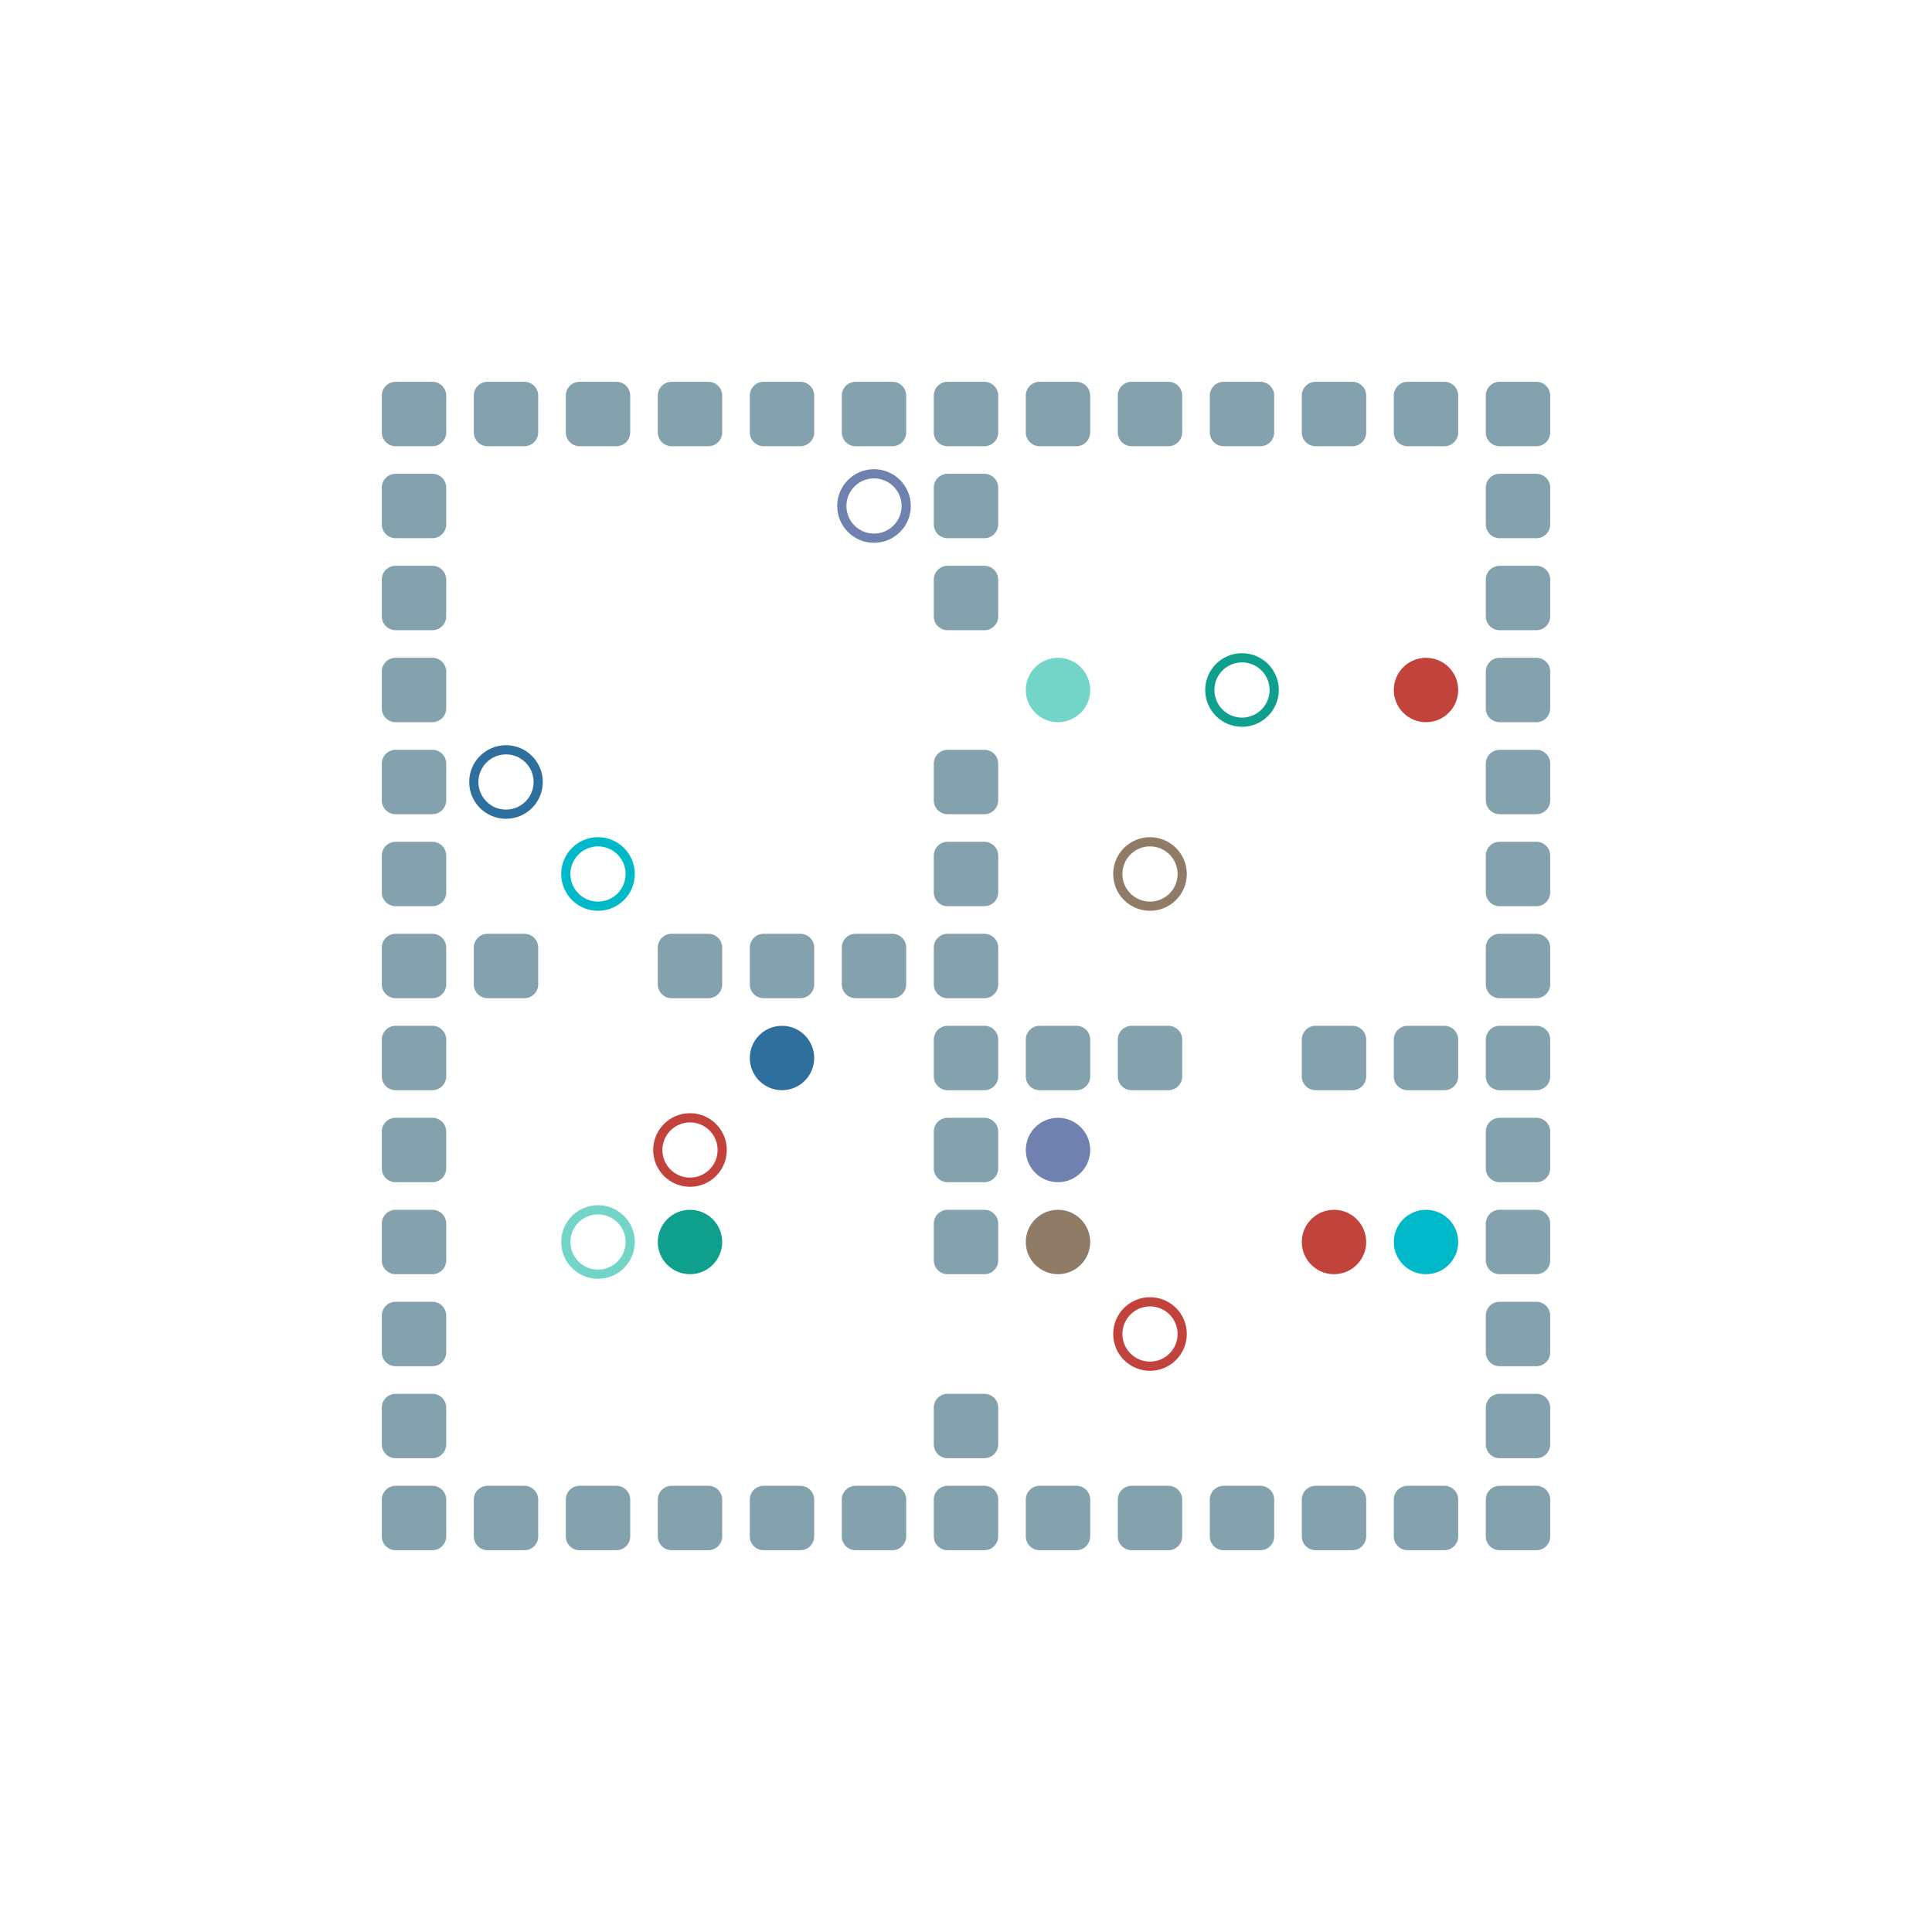
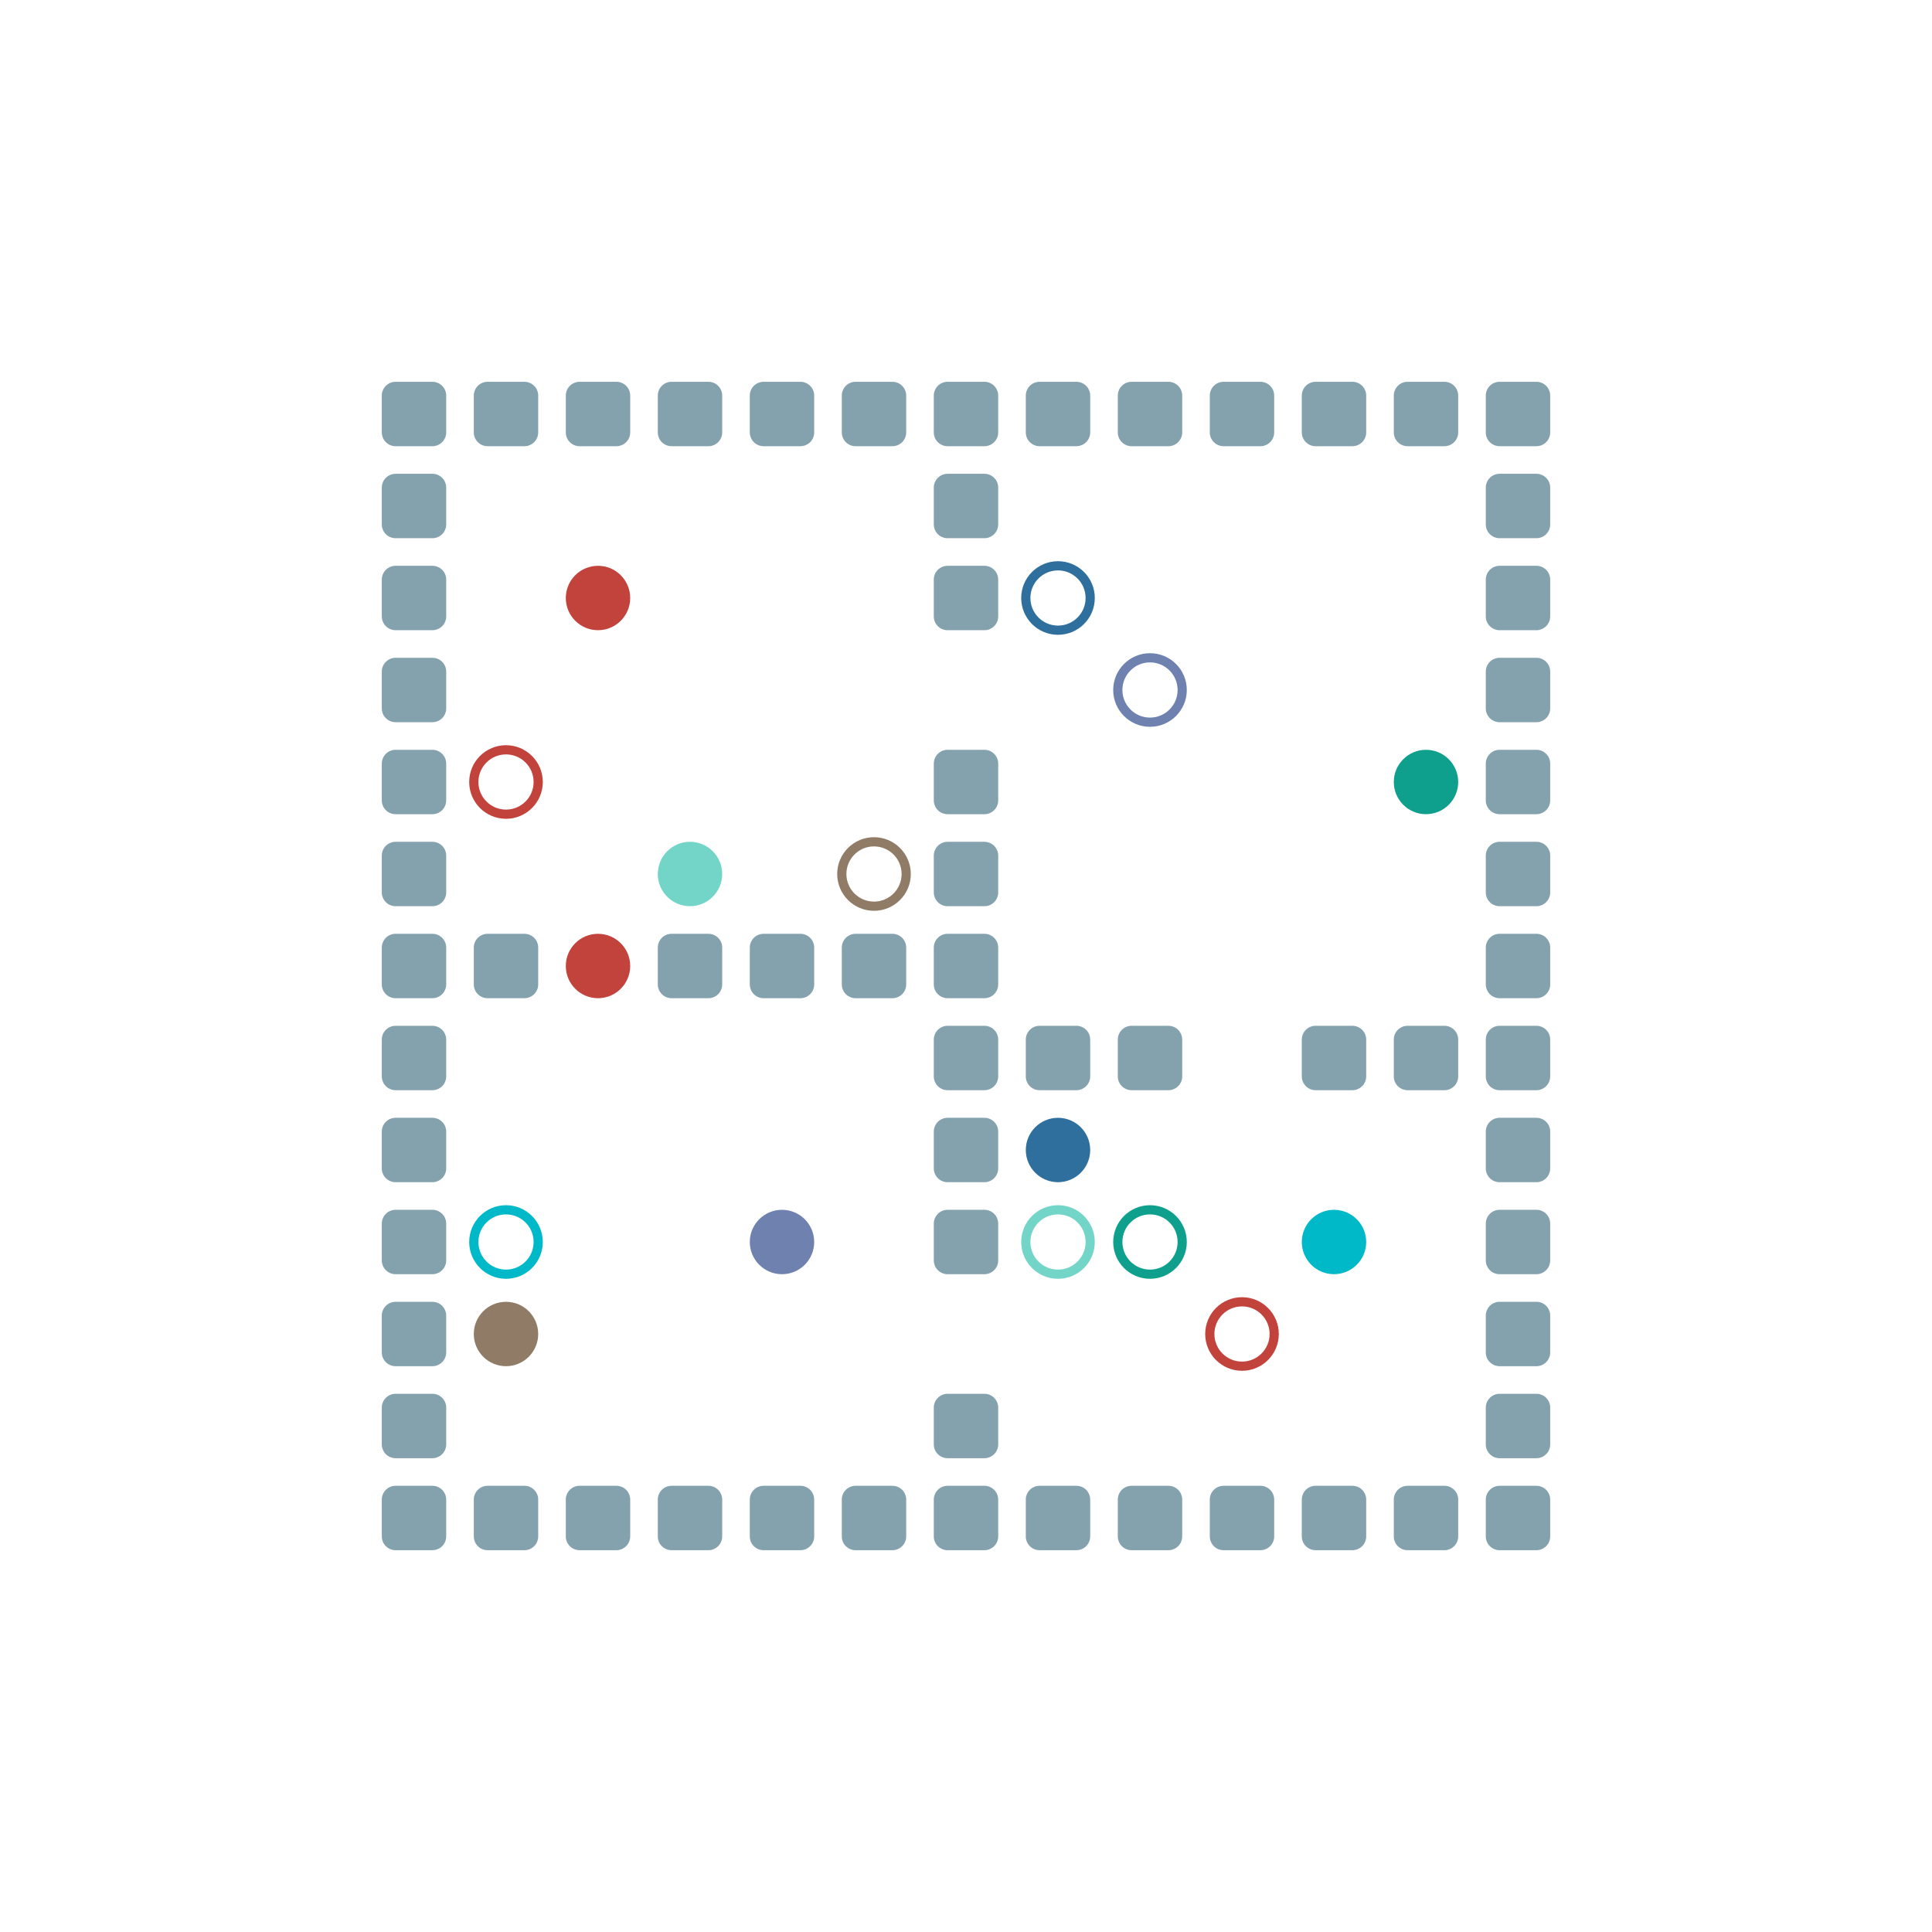
<svg xmlns="http://www.w3.org/2000/svg" width="210" height="210" viewBox="0 -2100 2100 2100">
  <defs>

</defs>
  <rect fill="#84A1AE" height="70" rx="15" width="70" x="415" y="-485" />
  <rect fill="#84A1AE" height="70" rx="15" width="70" x="415" y="-585" />
  <rect fill="#84A1AE" height="70" rx="15" width="70" x="415" y="-685" />
  <rect fill="#84A1AE" height="70" rx="15" width="70" x="415" y="-785" />
  <rect fill="#84A1AE" height="70" rx="15" width="70" x="415" y="-885" />
  <rect fill="#84A1AE" height="70" rx="15" width="70" x="415" y="-985" />
  <rect fill="#84A1AE" height="70" rx="15" width="70" x="415" y="-1085" />
  <rect fill="#84A1AE" height="70" rx="15" width="70" x="415" y="-1185" />
  <rect fill="#84A1AE" height="70" rx="15" width="70" x="415" y="-1285" />
  <rect fill="#84A1AE" height="70" rx="15" width="70" x="415" y="-1385" />
  <rect fill="#84A1AE" height="70" rx="15" width="70" x="415" y="-1485" />
  <rect fill="#84A1AE" height="70" rx="15" width="70" x="415" y="-1585" />
  <rect fill="#84A1AE" height="70" rx="15" width="70" x="415" y="-1685" />
  <rect fill="#84A1AE" height="70" rx="15" width="70" x="515" y="-485" />
  <rect fill="#84A1AE" height="70" rx="15" width="70" x="515" y="-1085" />
  <rect fill="#84A1AE" height="70" rx="15" width="70" x="515" y="-1685" />
  <rect fill="#84A1AE" height="70" rx="15" width="70" x="615" y="-485" />
  <rect fill="#84A1AE" height="70" rx="15" width="70" x="615" y="-1685" />
  <rect fill="#84A1AE" height="70" rx="15" width="70" x="715" y="-485" />
  <rect fill="#84A1AE" height="70" rx="15" width="70" x="715" y="-1085" />
  <rect fill="#84A1AE" height="70" rx="15" width="70" x="715" y="-1685" />
  <rect fill="#84A1AE" height="70" rx="15" width="70" x="815" y="-485" />
  <rect fill="#84A1AE" height="70" rx="15" width="70" x="815" y="-1085" />
  <rect fill="#84A1AE" height="70" rx="15" width="70" x="815" y="-1685" />
  <rect fill="#84A1AE" height="70" rx="15" width="70" x="915" y="-485" />
  <rect fill="#84A1AE" height="70" rx="15" width="70" x="915" y="-1085" />
  <rect fill="#84A1AE" height="70" rx="15" width="70" x="915" y="-1685" />
  <rect fill="#84A1AE" height="70" rx="15" width="70" x="1015" y="-485" />
  <rect fill="#84A1AE" height="70" rx="15" width="70" x="1015" y="-585" />
  <rect fill="#84A1AE" height="70" rx="15" width="70" x="1015" y="-785" />
  <rect fill="#84A1AE" height="70" rx="15" width="70" x="1015" y="-885" />
  <rect fill="#84A1AE" height="70" rx="15" width="70" x="1015" y="-985" />
  <rect fill="#84A1AE" height="70" rx="15" width="70" x="1015" y="-1085" />
  <rect fill="#84A1AE" height="70" rx="15" width="70" x="1015" y="-1185" />
  <rect fill="#84A1AE" height="70" rx="15" width="70" x="1015" y="-1285" />
  <rect fill="#84A1AE" height="70" rx="15" width="70" x="1015" y="-1485" />
  <rect fill="#84A1AE" height="70" rx="15" width="70" x="1015" y="-1585" />
  <rect fill="#84A1AE" height="70" rx="15" width="70" x="1015" y="-1685" />
  <rect fill="#84A1AE" height="70" rx="15" width="70" x="1115" y="-485" />
  <rect fill="#84A1AE" height="70" rx="15" width="70" x="1115" y="-985" />
  <rect fill="#84A1AE" height="70" rx="15" width="70" x="1115" y="-1685" />
  <rect fill="#84A1AE" height="70" rx="15" width="70" x="1215" y="-485" />
  <rect fill="#84A1AE" height="70" rx="15" width="70" x="1215" y="-985" />
  <rect fill="#84A1AE" height="70" rx="15" width="70" x="1215" y="-1685" />
  <rect fill="#84A1AE" height="70" rx="15" width="70" x="1315" y="-485" />
  <rect fill="#84A1AE" height="70" rx="15" width="70" x="1315" y="-1685" />
  <rect fill="#84A1AE" height="70" rx="15" width="70" x="1415" y="-485" />
  <rect fill="#84A1AE" height="70" rx="15" width="70" x="1415" y="-985" />
  <rect fill="#84A1AE" height="70" rx="15" width="70" x="1415" y="-1685" />
  <rect fill="#84A1AE" height="70" rx="15" width="70" x="1515" y="-485" />
  <rect fill="#84A1AE" height="70" rx="15" width="70" x="1515" y="-985" />
  <rect fill="#84A1AE" height="70" rx="15" width="70" x="1515" y="-1685" />
  <rect fill="#84A1AE" height="70" rx="15" width="70" x="1615" y="-485" />
  <rect fill="#84A1AE" height="70" rx="15" width="70" x="1615" y="-585" />
  <rect fill="#84A1AE" height="70" rx="15" width="70" x="1615" y="-685" />
  <rect fill="#84A1AE" height="70" rx="15" width="70" x="1615" y="-785" />
  <rect fill="#84A1AE" height="70" rx="15" width="70" x="1615" y="-885" />
  <rect fill="#84A1AE" height="70" rx="15" width="70" x="1615" y="-985" />
  <rect fill="#84A1AE" height="70" rx="15" width="70" x="1615" y="-1085" />
  <rect fill="#84A1AE" height="70" rx="15" width="70" x="1615" y="-1185" />
  <rect fill="#84A1AE" height="70" rx="15" width="70" x="1615" y="-1285" />
  <rect fill="#84A1AE" height="70" rx="15" width="70" x="1615" y="-1385" />
  <rect fill="#84A1AE" height="70" rx="15" width="70" x="1615" y="-1485" />
  <rect fill="#84A1AE" height="70" rx="15" width="70" x="1615" y="-1585" />
  <rect fill="#84A1AE" height="70" rx="15" width="70" x="1615" y="-1685" />
-   <circle cx="1550" cy="-1350" fill="#c1433c" r="35">
-     <animate attributeName="cy" dur="1.4s" keyTimes="0.0;0.167;1.0" repeatCount="indefinite" values="-1350;-1350;-1350" />
-     <animate attributeName="cx" dur="1.4s" keyTimes="0.0;0.167;1.0" repeatCount="indefinite" values="1550;1550;1550" />
-     <animate attributeName="visibility" dur="1.4s" keyTimes="0.0;0.167;1.0" repeatCount="indefinite" values="visible;visible;visible" />
+   <circle cx="650" cy="-1050" fill="#c1433c" r="35">
+     <animate attributeName="cy" dur="18.2s" keyTimes="0.0;0.015;0.091;0.106;0.121;0.227;0.242;0.258;0.273;0.288;0.303;0.348;0.364;0.424;0.439;0.485;0.5;0.561;0.576;0.591;0.621;0.636;0.667;0.682;0.742;0.758;0.803;0.818;0.833;0.848;0.864;0.894;0.909;0.924;0.939;0.955;1.0" repeatCount="indefinite" values="-1050;-1050;-1050;-950;-1050;-1050;-1150;-1150;-1250;-1250;-1350;-1350;-1450;-1450;-1550;-1550;-1450;-1450;-1550;-1450;-1450;-1550;-1550;-1450;-1450;-1550;-1550;-1450;-1450;-1350;-1450;-1450;-1350;-1450;-1450;-1550;-1550" />
+     <animate attributeName="cx" dur="18.2s" keyTimes="0.0;0.015;0.242;0.258;0.591;0.606;0.621;0.636;0.652;0.682;0.697;0.712;0.727;0.758;0.773;0.788;0.803;0.818;0.833;0.879;0.894;0.97;0.985;1.0" repeatCount="indefinite" values="650;650;650;550;550;650;750;750;650;650;750;850;750;750;650;750;650;650;750;750;650;650;550;550" />
+     <animate attributeName="visibility" dur="18.2s" keyTimes="0.0;0.015;1.0" repeatCount="indefinite" values="visible;visible;visible" />
  </circle>
-   <circle cx="850" cy="-950" fill="#2e6f9e" r="35">
-     <animate attributeName="cy" dur="1.4s" keyTimes="0.0;0.167;1.0" repeatCount="indefinite" values="-950;-950;-950" />
-     <animate attributeName="cx" dur="1.4s" keyTimes="0.0;0.167;0.333;1.0" repeatCount="indefinite" values="850;850;950;950" />
-     <animate attributeName="visibility" dur="1.4s" keyTimes="0.0;0.167;1.0" repeatCount="indefinite" values="visible;visible;visible" />
+   <circle cx="1150" cy="-850" fill="#2e6f9e" r="35">
+     <animate attributeName="cy" dur="18.2s" keyTimes="0.0;0.015;0.061;0.076;0.091;0.106;0.121;0.136;0.152;0.167;0.182;0.197;0.212;0.242;0.258;0.288;0.303;0.333;0.348;0.379;0.394;0.409;0.424;0.439;0.561;0.576;0.606;0.621;0.652;0.667;0.682;0.697;0.712;0.727;0.773;0.788;0.803;0.818;0.833;0.848;0.879;0.894;0.909;0.924;0.939;0.955;1.0" repeatCount="indefinite" values="-850;-850;-850;-750;-750;-650;-550;-550;-650;-750;-750;-650;-550;-550;-650;-650;-750;-750;-850;-850;-950;-850;-950;-1050;-1050;-1150;-1150;-1250;-1250;-1150;-1250;-1350;-1350;-1250;-1250;-1150;-1150;-1250;-1350;-1250;-1250;-1350;-1350;-1250;-1150;-1050;-1050" />
+     <animate attributeName="cx" dur="18.2s" keyTimes="0.0;0.015;0.045;0.061;0.076;0.091;0.121;0.136;0.167;0.182;0.348;0.364;0.379;0.439;0.455;0.5;0.515;0.53;0.545;0.561;0.576;0.591;0.606;0.742;0.758;0.773;0.848;0.864;0.879;0.894;0.909;0.97;0.985;1.0" repeatCount="indefinite" values="1150;1150;1150;1250;1250;1350;1350;1450;1450;1550;1550;1450;1350;1350;1450;1450;1350;1250;1250;1350;1350;1450;1550;1550;1450;1350;1350;1250;1150;1150;1250;1250;1150;1150" />
+     <animate attributeName="visibility" dur="18.2s" keyTimes="0.0;0.015;1.0" repeatCount="indefinite" values="visible;visible;visible" />
  </circle>
-   <circle cx="1150" cy="-850" fill="#6e81af" r="35">
-     <animate attributeName="cy" dur="1.4s" keyTimes="0.0;0.167;1.0" repeatCount="indefinite" values="-850;-850;-850" />
-     <animate attributeName="cx" dur="1.4s" keyTimes="0.0;0.167;0.333;0.5;0.667;0.833;1.0" repeatCount="indefinite" values="1150;1150;1250;1350;1450;1550;1550" />
-     <animate attributeName="visibility" dur="1.4s" keyTimes="0.0;0.167;1.0" repeatCount="indefinite" values="visible;visible;visible" />
+   <circle cx="850" cy="-750" fill="#6e81af" r="35">
+     <animate attributeName="cy" dur="18.2s" keyTimes="0.0;0.015;0.03;0.091;0.106;0.197;0.212;0.227;0.242;0.258;0.273;0.303;0.318;0.348;0.364;0.379;0.394;0.621;0.636;0.652;0.667;0.682;0.697;0.712;0.727;1.0" repeatCount="indefinite" values="-750;-750;-650;-650;-750;-750;-650;-650;-750;-750;-650;-650;-750;-750;-650;-650;-550;-550;-650;-650;-550;-550;-650;-650;-550;-550" />
+     <animate attributeName="cx" dur="18.2s" keyTimes="0.0;0.015;0.045;0.061;0.076;0.091;0.106;0.121;0.136;0.152;0.167;0.182;0.197;0.212;0.227;0.242;0.258;0.333;0.348;0.439;0.455;0.47;0.485;0.5;0.515;0.53;0.561;0.576;0.636;0.652;0.697;0.712;0.727;0.742;0.773;0.788;0.803;0.818;0.833;0.848;0.864;0.879;0.97;0.985;1.0" repeatCount="indefinite" values="850;850;850;950;1050;1150;1150;1250;1350;1350;1250;1350;1450;1450;1550;1550;1450;1450;1550;1550;1450;1550;1450;1350;1450;1350;1350;1250;1250;1150;1150;1250;1250;1350;1350;1250;1150;1150;1250;1150;1150;1250;1250;1150;1150" />
+     <animate attributeName="visibility" dur="18.2s" keyTimes="0.0;0.015;1.0" repeatCount="indefinite" values="visible;visible;visible" />
  </circle>
-   <circle cx="1550" cy="-750" fill="#00b9c8" r="35">
-     <animate attributeName="cy" dur="1.4s" keyTimes="0.0;0.167;1.0" repeatCount="indefinite" values="-750;-750;-750" />
-     <animate attributeName="cx" dur="1.4s" keyTimes="0.0;0.167;1.0" repeatCount="indefinite" values="1550;1550;1550" />
-     <animate attributeName="visibility" dur="1.4s" keyTimes="0.0;0.167;1.0" repeatCount="indefinite" values="visible;visible;visible" />
+   <circle cx="1450" cy="-750" fill="#00b9c8" r="35">
+     <animate attributeName="cy" dur="18.2s" keyTimes="0.0;0.015;0.03;0.045;0.061;0.076;0.091;0.227;0.242;0.258;0.409;0.424;0.5;0.515;0.561;0.576;0.591;0.606;0.621;0.636;0.652;0.667;0.727;0.742;0.758;0.773;0.818;0.833;0.879;0.894;0.924;0.939;1.0" repeatCount="indefinite" values="-750;-750;-650;-550;-650;-650;-550;-550;-650;-550;-550;-650;-650;-750;-750;-850;-750;-750;-650;-550;-650;-750;-750;-850;-850;-750;-750;-650;-650;-550;-550;-650;-650" />
+     <animate attributeName="cx" dur="18.2s" keyTimes="0.0;0.015;0.061;0.076;0.136;0.152;0.167;0.182;0.197;0.288;0.303;0.318;0.439;0.455;0.591;0.606;0.667;0.682;0.697;0.712;0.803;0.818;0.848;0.864;0.939;0.955;0.97;0.985;1.0" repeatCount="indefinite" values="1450;1450;1450;1550;1550;1450;1550;1550;1450;1450;1550;1450;1450;1550;1550;1450;1450;1350;1450;1550;1550;1450;1450;1350;1350;1250;1250;1350;1350" />
+     <animate attributeName="visibility" dur="18.2s" keyTimes="0.0;0.015;1.0" repeatCount="indefinite" values="visible;visible;visible" />
  </circle>
-   <circle cx="1150" cy="-1350" fill="#72D5C8" r="35">
-     <animate attributeName="cy" dur="1.4s" keyTimes="0.0;0.167;1.0" repeatCount="indefinite" values="-1350;-1350;-1350" />
-     <animate attributeName="cx" dur="1.4s" keyTimes="0.0;0.167;0.333;0.5;0.667;1.0" repeatCount="indefinite" values="1150;1150;1250;1350;1450;1450" />
-     <animate attributeName="visibility" dur="1.4s" keyTimes="0.0;0.167;1.0" repeatCount="indefinite" values="visible;visible;visible" />
+   <circle cx="750" cy="-1150" fill="#72D5C8" r="35">
+     <animate attributeName="cy" dur="18.2s" keyTimes="0.0;0.015;0.061;0.076;0.091;0.106;0.121;0.152;0.167;0.182;0.197;0.227;0.242;0.258;0.273;0.288;0.348;0.364;0.379;0.394;0.47;0.485;0.53;0.545;0.561;0.576;0.591;0.606;0.621;0.636;0.667;0.682;0.712;0.727;0.742;0.758;0.773;0.788;0.803;0.818;0.879;0.894;0.909;1.0" repeatCount="indefinite" values="-1150;-1150;-1150;-1250;-1150;-1250;-1150;-1150;-1250;-1150;-1250;-1250;-1350;-1250;-1250;-1150;-1150;-1250;-1250;-1350;-1350;-1450;-1450;-1350;-1450;-1450;-1350;-1350;-1250;-1150;-1150;-1050;-1050;-1150;-1050;-1050;-1150;-1150;-1250;-1350;-1350;-1250;-1350;-1350" />
+     <animate attributeName="cx" dur="18.2s" keyTimes="0.0;0.015;0.03;0.045;0.121;0.136;0.212;0.227;0.258;0.273;0.288;0.303;0.394;0.409;0.439;0.455;0.515;0.53;0.591;0.606;0.652;0.667;0.682;0.697;0.773;0.788;0.833;0.848;0.864;0.879;0.924;0.939;0.955;0.97;1.0" repeatCount="indefinite" values="750;750;650;550;550;650;650;750;750;850;850;950;950;1050;1050;1150;1150;1250;1250;1350;1350;1250;1250;1150;1150;1250;1250;1150;1050;950;950;1050;950;1050;1050" />
+     <animate attributeName="visibility" dur="18.2s" keyTimes="0.0;0.015;1.0" repeatCount="indefinite" values="visible;visible;visible" />
  </circle>
-   <circle cx="750" cy="-750" fill="#0ea08c" r="35">
-     <animate attributeName="cy" dur="1.4s" keyTimes="0.0;0.167;1.0" repeatCount="indefinite" values="-750;-750;-750" />
-     <animate attributeName="cx" dur="1.4s" keyTimes="0.0;0.167;0.333;0.5;1.0" repeatCount="indefinite" values="750;750;850;950;950" />
-     <animate attributeName="visibility" dur="1.4s" keyTimes="0.0;0.167;1.0" repeatCount="indefinite" values="visible;visible;visible" />
+   <circle cx="1550" cy="-1250" fill="#0ea08c" r="35">
+     <animate attributeName="cy" dur="18.2s" keyTimes="0.0;0.015;0.03;0.045;0.061;0.076;0.258;0.273;0.288;0.591;0.606;0.621;0.652;0.667;0.697;0.712;0.758;0.773;0.909;0.924;0.939;0.955;1.0" repeatCount="indefinite" values="-1250;-1250;-1350;-1350;-1450;-1550;-1550;-1450;-1550;-1550;-1450;-1350;-1350;-1250;-1250;-1350;-1350;-1450;-1450;-1350;-1450;-1350;-1350" />
+     <animate attributeName="cx" dur="18.2s" keyTimes="0.0;0.015;0.076;0.091;0.121;0.136;0.182;0.197;0.212;0.242;0.258;0.288;0.303;0.318;0.333;0.364;0.379;0.394;0.409;0.439;0.455;0.485;0.5;0.53;0.545;0.561;0.621;0.636;0.652;0.682;0.697;0.712;0.727;0.742;0.758;0.788;0.803;0.818;0.833;0.848;0.864;0.879;0.894;0.955;0.97;1.0" repeatCount="indefinite" values="1550;1550;1550;1450;1450;1550;1550;1450;1550;1550;1450;1450;1350;1450;1350;1350;1250;1250;1150;1150;1250;1250;1150;1150;1250;1150;1150;1050;1150;1150;1250;1250;1150;1250;1350;1350;1450;1350;1250;1350;1350;1450;1550;1550;1450;1450" />
+     <animate attributeName="visibility" dur="18.2s" keyTimes="0.0;0.015;1.0" repeatCount="indefinite" values="visible;visible;visible" />
  </circle>
-   <circle cx="1150" cy="-750" fill="#8F7B66" r="35">
-     <animate attributeName="cy" dur="1.4s" keyTimes="0.0;0.167;1.0" repeatCount="indefinite" values="-750;-750;-750" />
-     <animate attributeName="cx" dur="1.4s" keyTimes="0.0;0.167;0.333;0.5;1.0" repeatCount="indefinite" values="1150;1150;1250;1350;1350" />
-     <animate attributeName="visibility" dur="1.4s" keyTimes="0.0;0.167;1.0" repeatCount="indefinite" values="visible;visible;visible" />
+   <circle cx="550" cy="-650" fill="#8F7B66" r="35">
+     <animate attributeName="cy" dur="18.2s" keyTimes="0.0;0.015;0.03;0.091;0.106;0.121;0.136;0.152;0.167;0.242;0.258;0.273;0.288;0.333;0.348;0.364;0.409;0.424;0.439;0.455;0.47;0.5;0.515;0.53;0.545;0.606;0.621;0.697;0.712;0.727;0.742;0.758;0.773;0.788;0.803;0.818;0.833;0.848;0.864;0.879;0.894;0.909;0.924;0.939;0.955;0.97;0.985;1.0" repeatCount="indefinite" values="-650;-650;-550;-550;-650;-650;-750;-750;-850;-850;-750;-750;-850;-850;-750;-850;-850;-950;-850;-750;-650;-650;-750;-750;-650;-650;-550;-550;-650;-650;-750;-750;-850;-850;-750;-750;-650;-650;-750;-650;-750;-750;-650;-650;-750;-750;-650;-650" />
+     <animate attributeName="cx" dur="18.2s" keyTimes="0.0;0.015;0.045;0.061;0.076;0.182;0.197;0.212;0.227;0.288;0.303;0.318;0.333;0.394;0.409;0.47;0.485;0.5;0.515;0.53;0.576;0.591;0.621;0.636;0.833;0.848;0.924;0.939;1.0" repeatCount="indefinite" values="550;550;550;650;550;550;650;750;850;850;950;850;950;950;850;850;750;650;650;750;750;650;650;550;550;650;650;550;550" />
+     <animate attributeName="visibility" dur="18.2s" keyTimes="0.0;0.015;1.0" repeatCount="indefinite" values="visible;visible;visible" />
  </circle>
-   <circle cx="1450" cy="-750" fill="#c1433c" r="35">
-     <animate attributeName="cy" dur="1.4s" keyTimes="0.0;0.167;1.0" repeatCount="indefinite" values="-750;-750;-750" />
-     <animate attributeName="cx" dur="1.4s" keyTimes="0.0;0.167;1.0" repeatCount="indefinite" values="1450;1450;1450" />
-     <animate attributeName="visibility" dur="1.4s" keyTimes="0.0;0.167;1.0" repeatCount="indefinite" values="visible;visible;visible" />
+   <circle cx="650" cy="-1450" fill="#c1433c" r="35">
+     <animate attributeName="cy" dur="18.2s" keyTimes="0.0;0.015;0.091;0.106;0.121;0.136;0.182;0.197;0.212;0.227;0.242;0.258;0.273;0.288;0.303;0.318;0.333;0.348;0.364;0.379;0.47;0.485;1.0" repeatCount="indefinite" values="-1450;-1450;-1450;-1550;-1550;-1450;-1450;-1350;-1450;-1450;-1350;-1250;-1250;-1150;-1150;-1250;-1150;-1250;-1250;-1150;-1150;-1250;-1250" />
+     <animate attributeName="cx" dur="18.2s" keyTimes="0.0;0.015;0.03;0.045;0.061;0.076;0.091;0.106;0.121;0.136;0.152;0.167;0.258;0.273;0.288;0.303;0.348;0.364;0.379;0.394;0.409;0.424;0.439;0.485;0.5;0.515;0.53;1.0" repeatCount="indefinite" values="650;650;550;550;650;650;750;750;650;650;750;650;650;750;750;850;850;750;750;650;750;850;750;750;650;650;550;550" />
+     <animate attributeName="visibility" dur="18.2s" keyTimes="0.0;0.015;0.515;0.53;1.0" repeatCount="indefinite" values="visible;visible;visible;hidden;hidden" />
  </circle>
-   <circle cx="1250" cy="-650" fill="none" r="35" stroke="#c1433c" stroke-width="10">
-     <animate attributeName="visibility" dur="1.4s" keyTimes="0.0;0.167;1.0" repeatCount="indefinite" values="visible;visible;visible" />
+   <circle cx="1350" cy="-650" fill="none" r="35" stroke="#c1433c" stroke-width="10">
+     <animate attributeName="visibility" dur="18.2s" keyTimes="0.0;0.015;1.0" repeatCount="indefinite" values="visible;visible;visible" />
  </circle>
-   <circle cx="550" cy="-1250" fill="none" r="35" stroke="#2e6f9e" stroke-width="10">
-     <animate attributeName="visibility" dur="1.4s" keyTimes="0.0;0.167;1.0" repeatCount="indefinite" values="visible;visible;visible" />
+   <circle cx="1150" cy="-1450" fill="none" r="35" stroke="#2e6f9e" stroke-width="10">
+     <animate attributeName="visibility" dur="18.2s" keyTimes="0.0;0.015;1.0" repeatCount="indefinite" values="visible;visible;visible" />
  </circle>
-   <circle cx="950" cy="-1550" fill="none" r="35" stroke="#6e81af" stroke-width="10">
-     <animate attributeName="visibility" dur="1.4s" keyTimes="0.0;0.167;1.0" repeatCount="indefinite" values="visible;visible;visible" />
+   <circle cx="1250" cy="-1350" fill="none" r="35" stroke="#6e81af" stroke-width="10">
+     <animate attributeName="visibility" dur="18.2s" keyTimes="0.0;0.015;1.0" repeatCount="indefinite" values="visible;visible;visible" />
  </circle>
-   <circle cx="650" cy="-1150" fill="none" r="35" stroke="#00b9c8" stroke-width="10">
-     <animate attributeName="visibility" dur="1.4s" keyTimes="0.0;0.167;1.0" repeatCount="indefinite" values="visible;visible;visible" />
+   <circle cx="550" cy="-750" fill="none" r="35" stroke="#00b9c8" stroke-width="10">
+     <animate attributeName="visibility" dur="18.2s" keyTimes="0.0;0.015;1.0" repeatCount="indefinite" values="visible;visible;visible" />
  </circle>
-   <circle cx="650" cy="-750" fill="none" r="35" stroke="#72D5C8" stroke-width="10">
-     <animate attributeName="visibility" dur="1.4s" keyTimes="0.0;0.167;1.0" repeatCount="indefinite" values="visible;visible;visible" />
+   <circle cx="1150" cy="-750" fill="none" r="35" stroke="#72D5C8" stroke-width="10">
+     <animate attributeName="visibility" dur="18.2s" keyTimes="0.0;0.015;1.0" repeatCount="indefinite" values="visible;visible;visible" />
  </circle>
-   <circle cx="1350" cy="-1350" fill="none" r="35" stroke="#0ea08c" stroke-width="10">
-     <animate attributeName="visibility" dur="1.4s" keyTimes="0.0;0.167;1.0" repeatCount="indefinite" values="visible;visible;visible" />
+   <circle cx="1250" cy="-750" fill="none" r="35" stroke="#0ea08c" stroke-width="10">
+     <animate attributeName="visibility" dur="18.2s" keyTimes="0.0;0.015;1.0" repeatCount="indefinite" values="visible;visible;visible" />
  </circle>
-   <circle cx="1250" cy="-1150" fill="none" r="35" stroke="#8F7B66" stroke-width="10">
-     <animate attributeName="visibility" dur="1.4s" keyTimes="0.0;0.167;1.0" repeatCount="indefinite" values="visible;visible;visible" />
+   <circle cx="950" cy="-1150" fill="none" r="35" stroke="#8F7B66" stroke-width="10">
+     <animate attributeName="visibility" dur="18.2s" keyTimes="0.0;0.015;1.0" repeatCount="indefinite" values="visible;visible;visible" />
  </circle>
-   <circle cx="750" cy="-850" fill="none" r="35" stroke="#c1433c" stroke-width="10">
-     <animate attributeName="visibility" dur="1.4s" keyTimes="0.0;0.167;1.0" repeatCount="indefinite" values="visible;visible;visible" />
+   <circle cx="550" cy="-1250" fill="none" r="35" stroke="#c1433c" stroke-width="10">
+     <animate attributeName="visibility" dur="18.2s" keyTimes="0.0;0.015;0.515;0.53;1.0" repeatCount="indefinite" values="visible;visible;visible;hidden;hidden" />
  </circle>
</svg>
